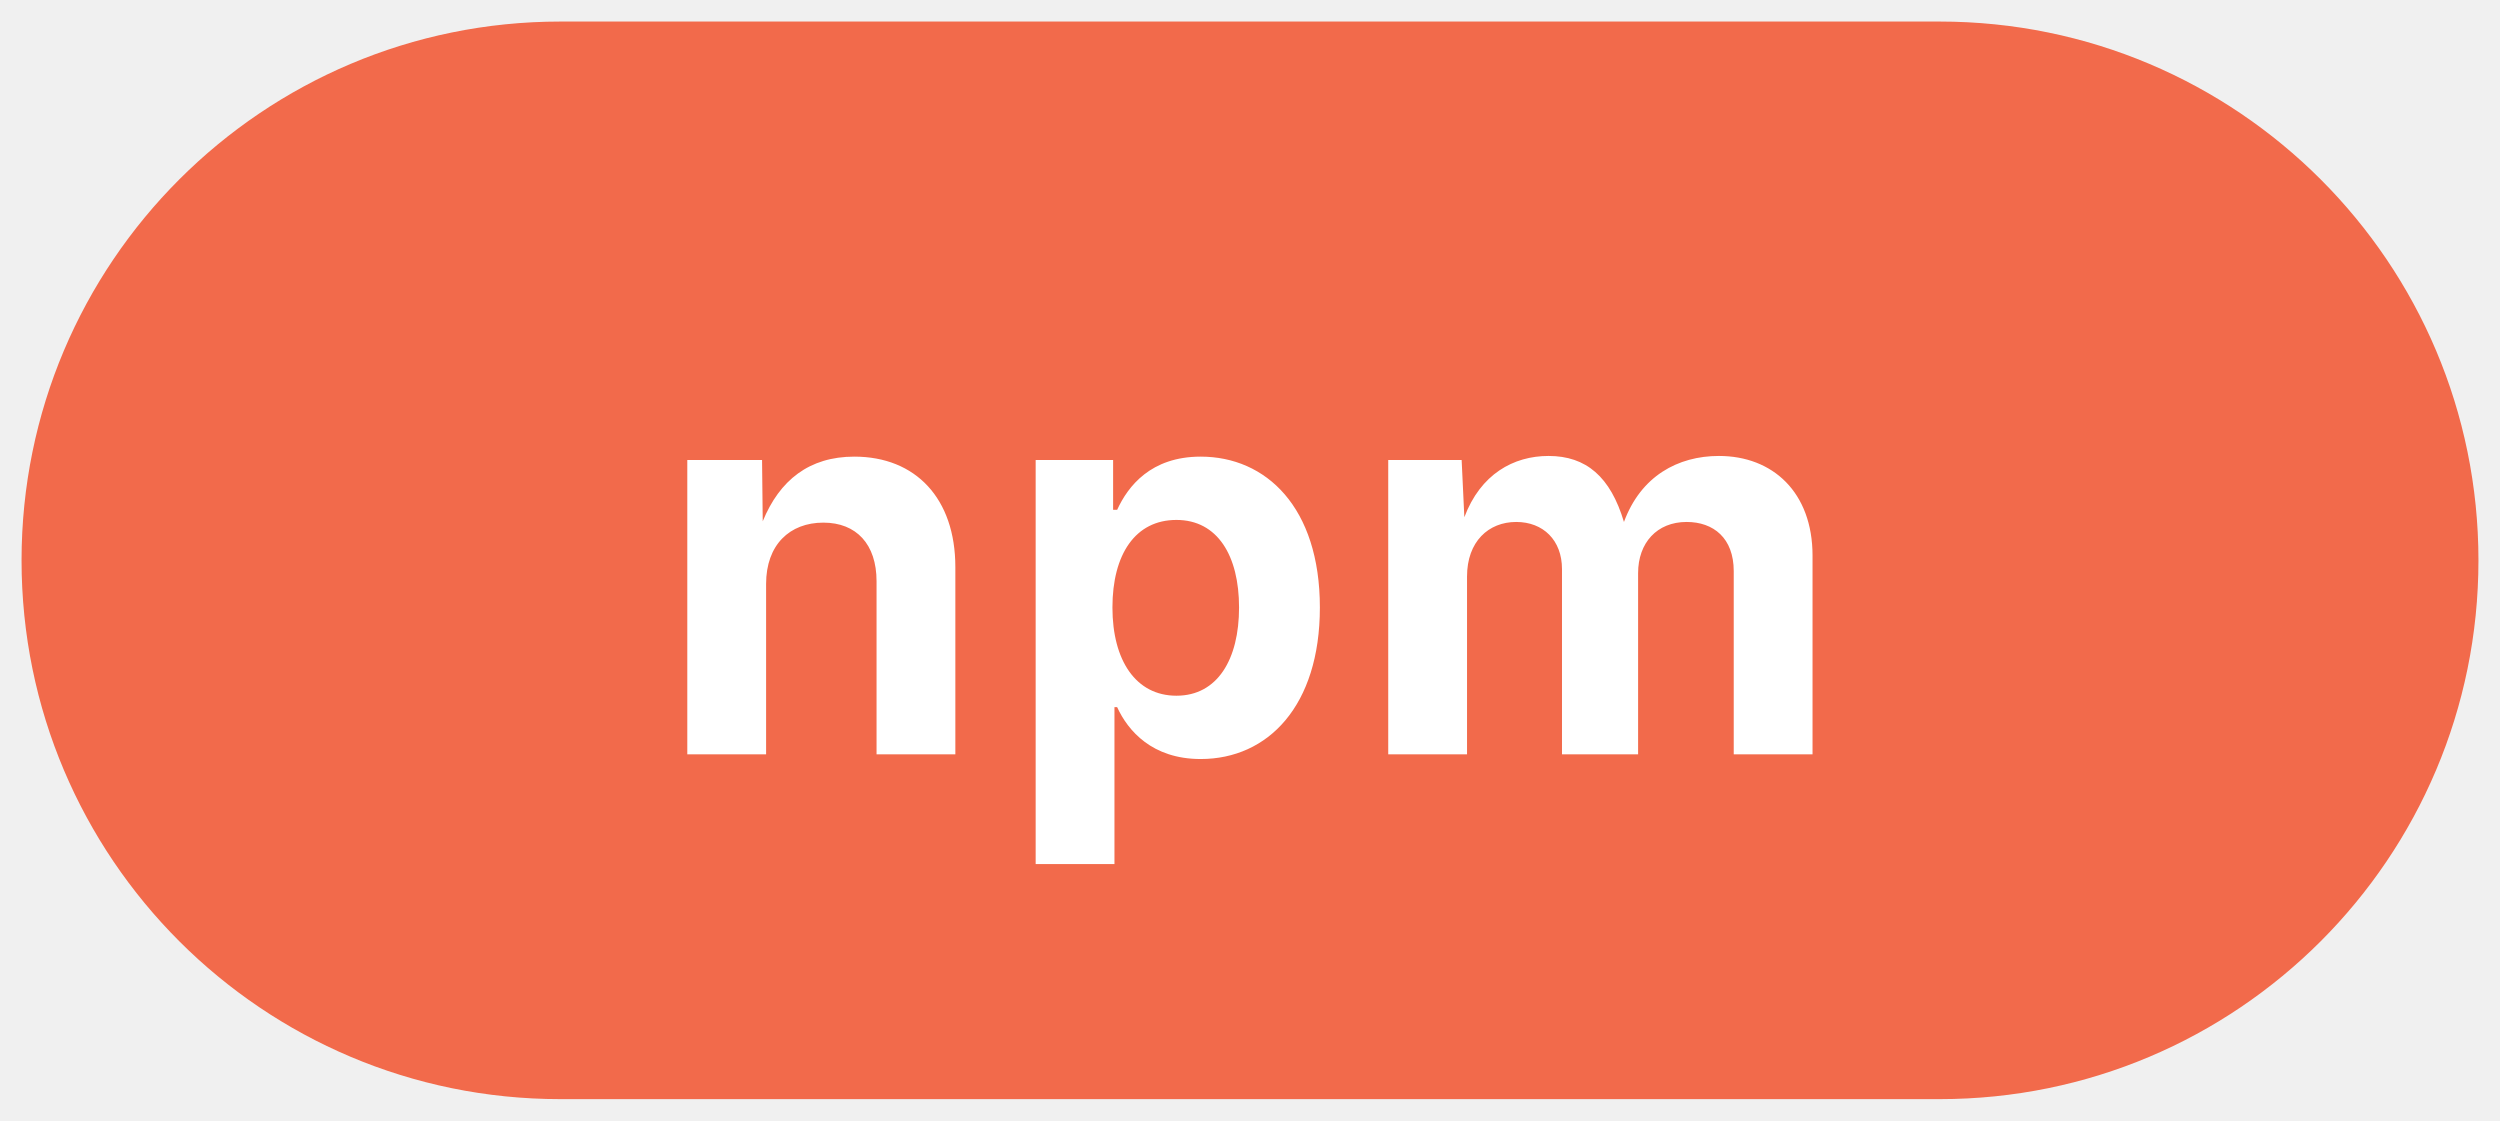
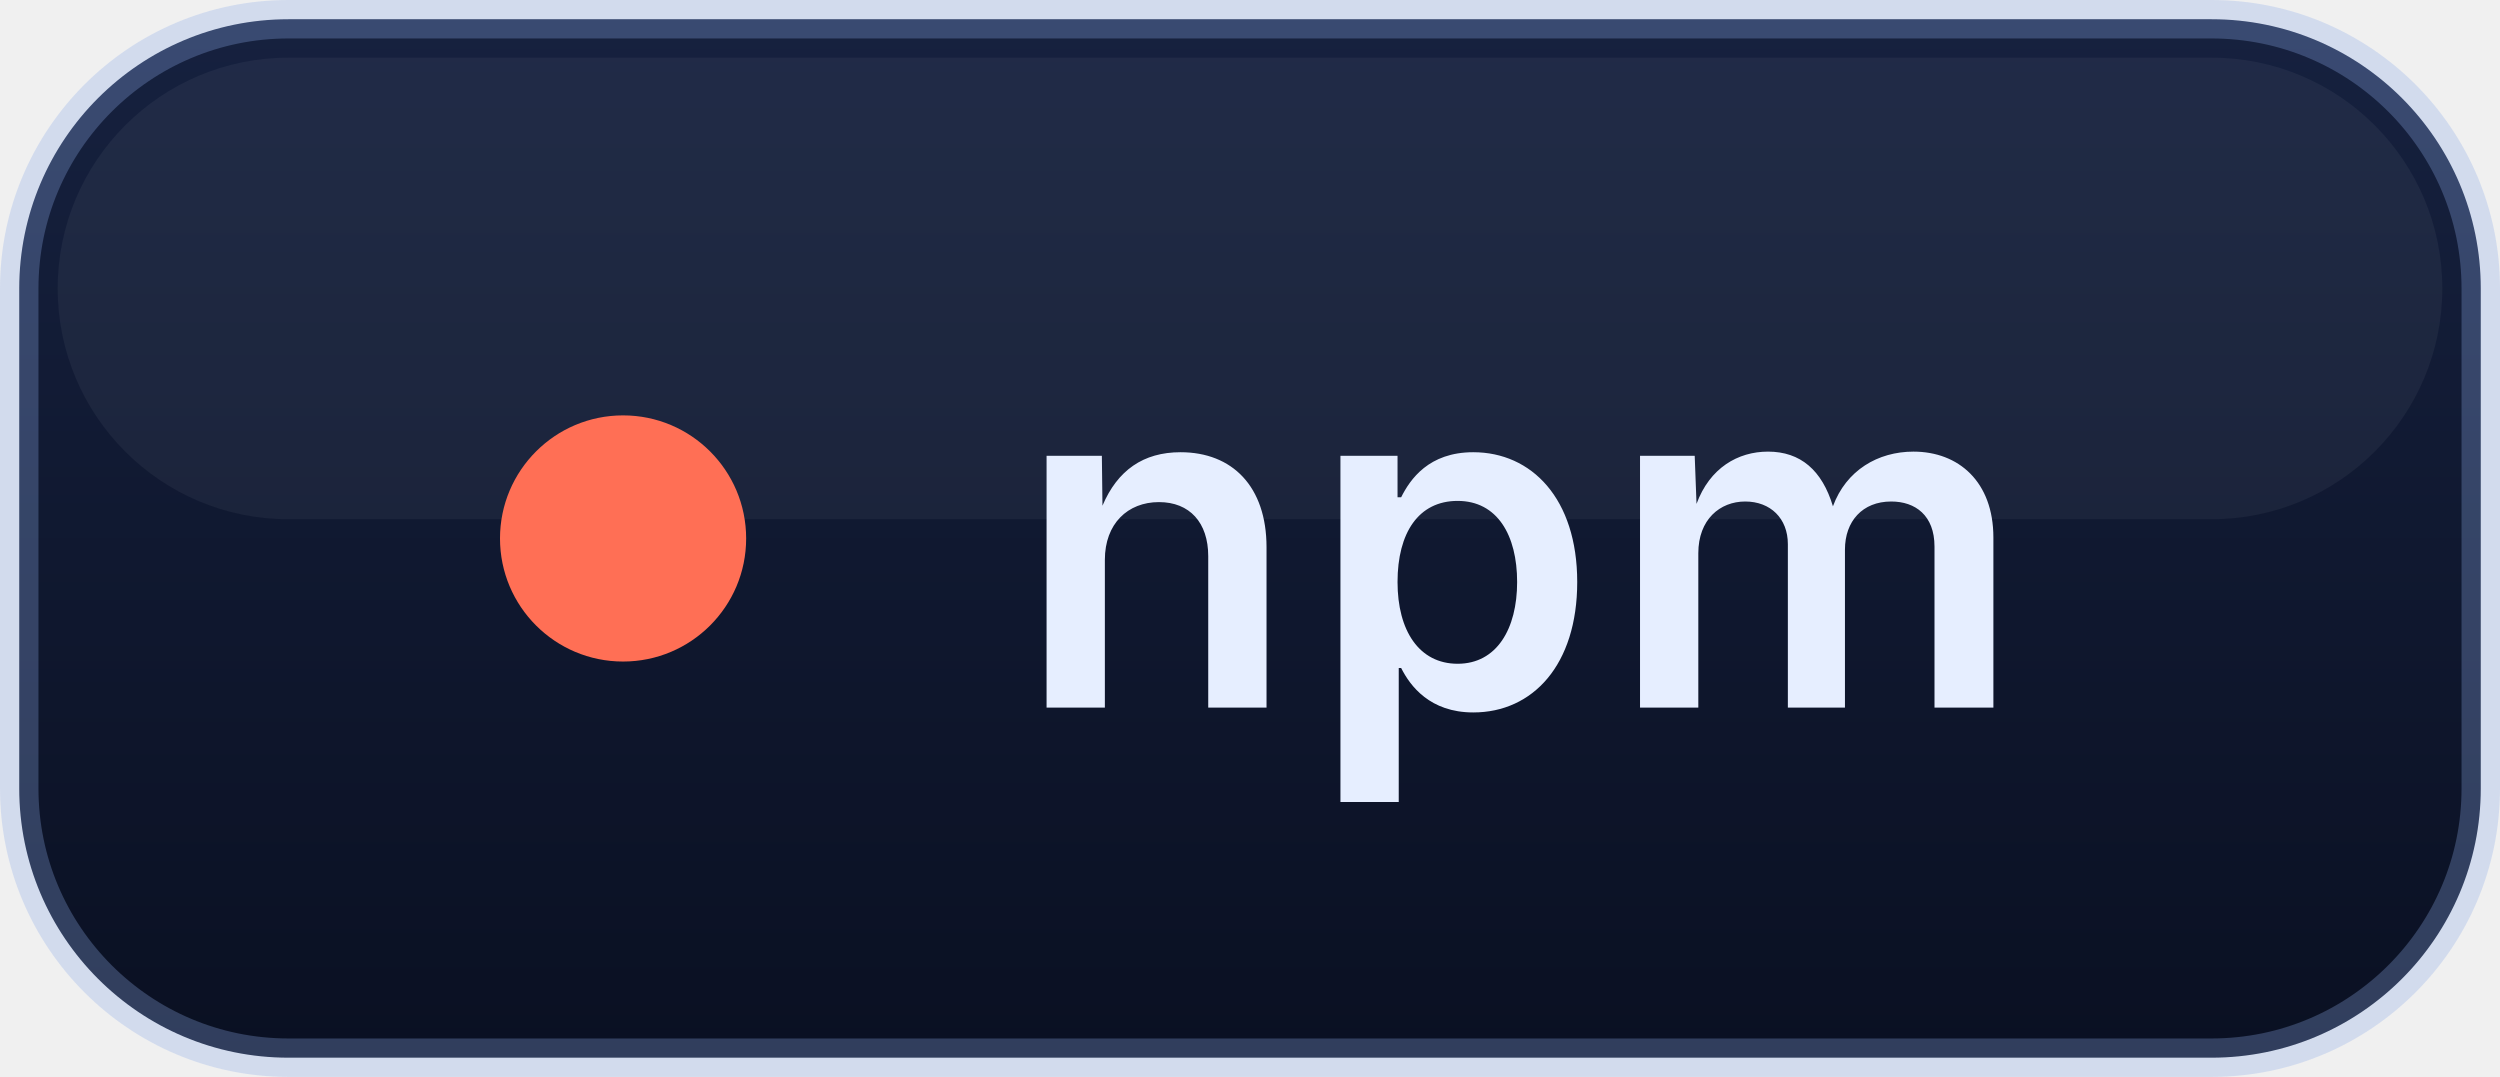
- <svg xmlns="http://www.w3.org/2000/svg" width="58" height="26" viewBox="0 0 58 26" role="img" aria-label="npm">
-   <rect x="0.5" y="0.5" width="57" height="25" rx="12.5" fill="#F26A4B" />
-   <text x="29" y="17.5" text-anchor="middle" font-family="Segoe UI, Inter, -apple-system, BlinkMacSystemFont, sans-serif" font-size="12.5" font-weight="700" fill="#ffffff" letter-spacing="0.3">npm</text>
+ <svg xmlns="http://www.w3.org/2000/svg" width="65" height="28" viewBox="0 0 65 28" role="img" aria-label="npm">
+   <defs>
+     <linearGradient id="b" x1="0" y1="0" x2="0" y2="1">
+       <stop offset="0" stop-color="#16213f" />
+       <stop offset="1" stop-color="#0a1022" />
+     </linearGradient>
+   </defs>
+   <rect x="0.5" y="0.5" width="64" height="27" rx="7" fill="url(#b)" stroke="rgba(140,170,230,0.30)" />
+   <rect x="1.5" y="1.5" width="62" height="12" rx="6" fill="#ffffff" opacity="0.05" />
+   <circle cx="16.2" cy="14" r="3.2" fill="#ff6f55" />
+   <text x="26.4" y="18.4" font-family="Segoe UI, Inter, -apple-system, BlinkMacSystemFont, sans-serif" font-size="12" font-weight="600" fill="#e6eeff" letter-spacing="0.3">npm</text>
</svg>
